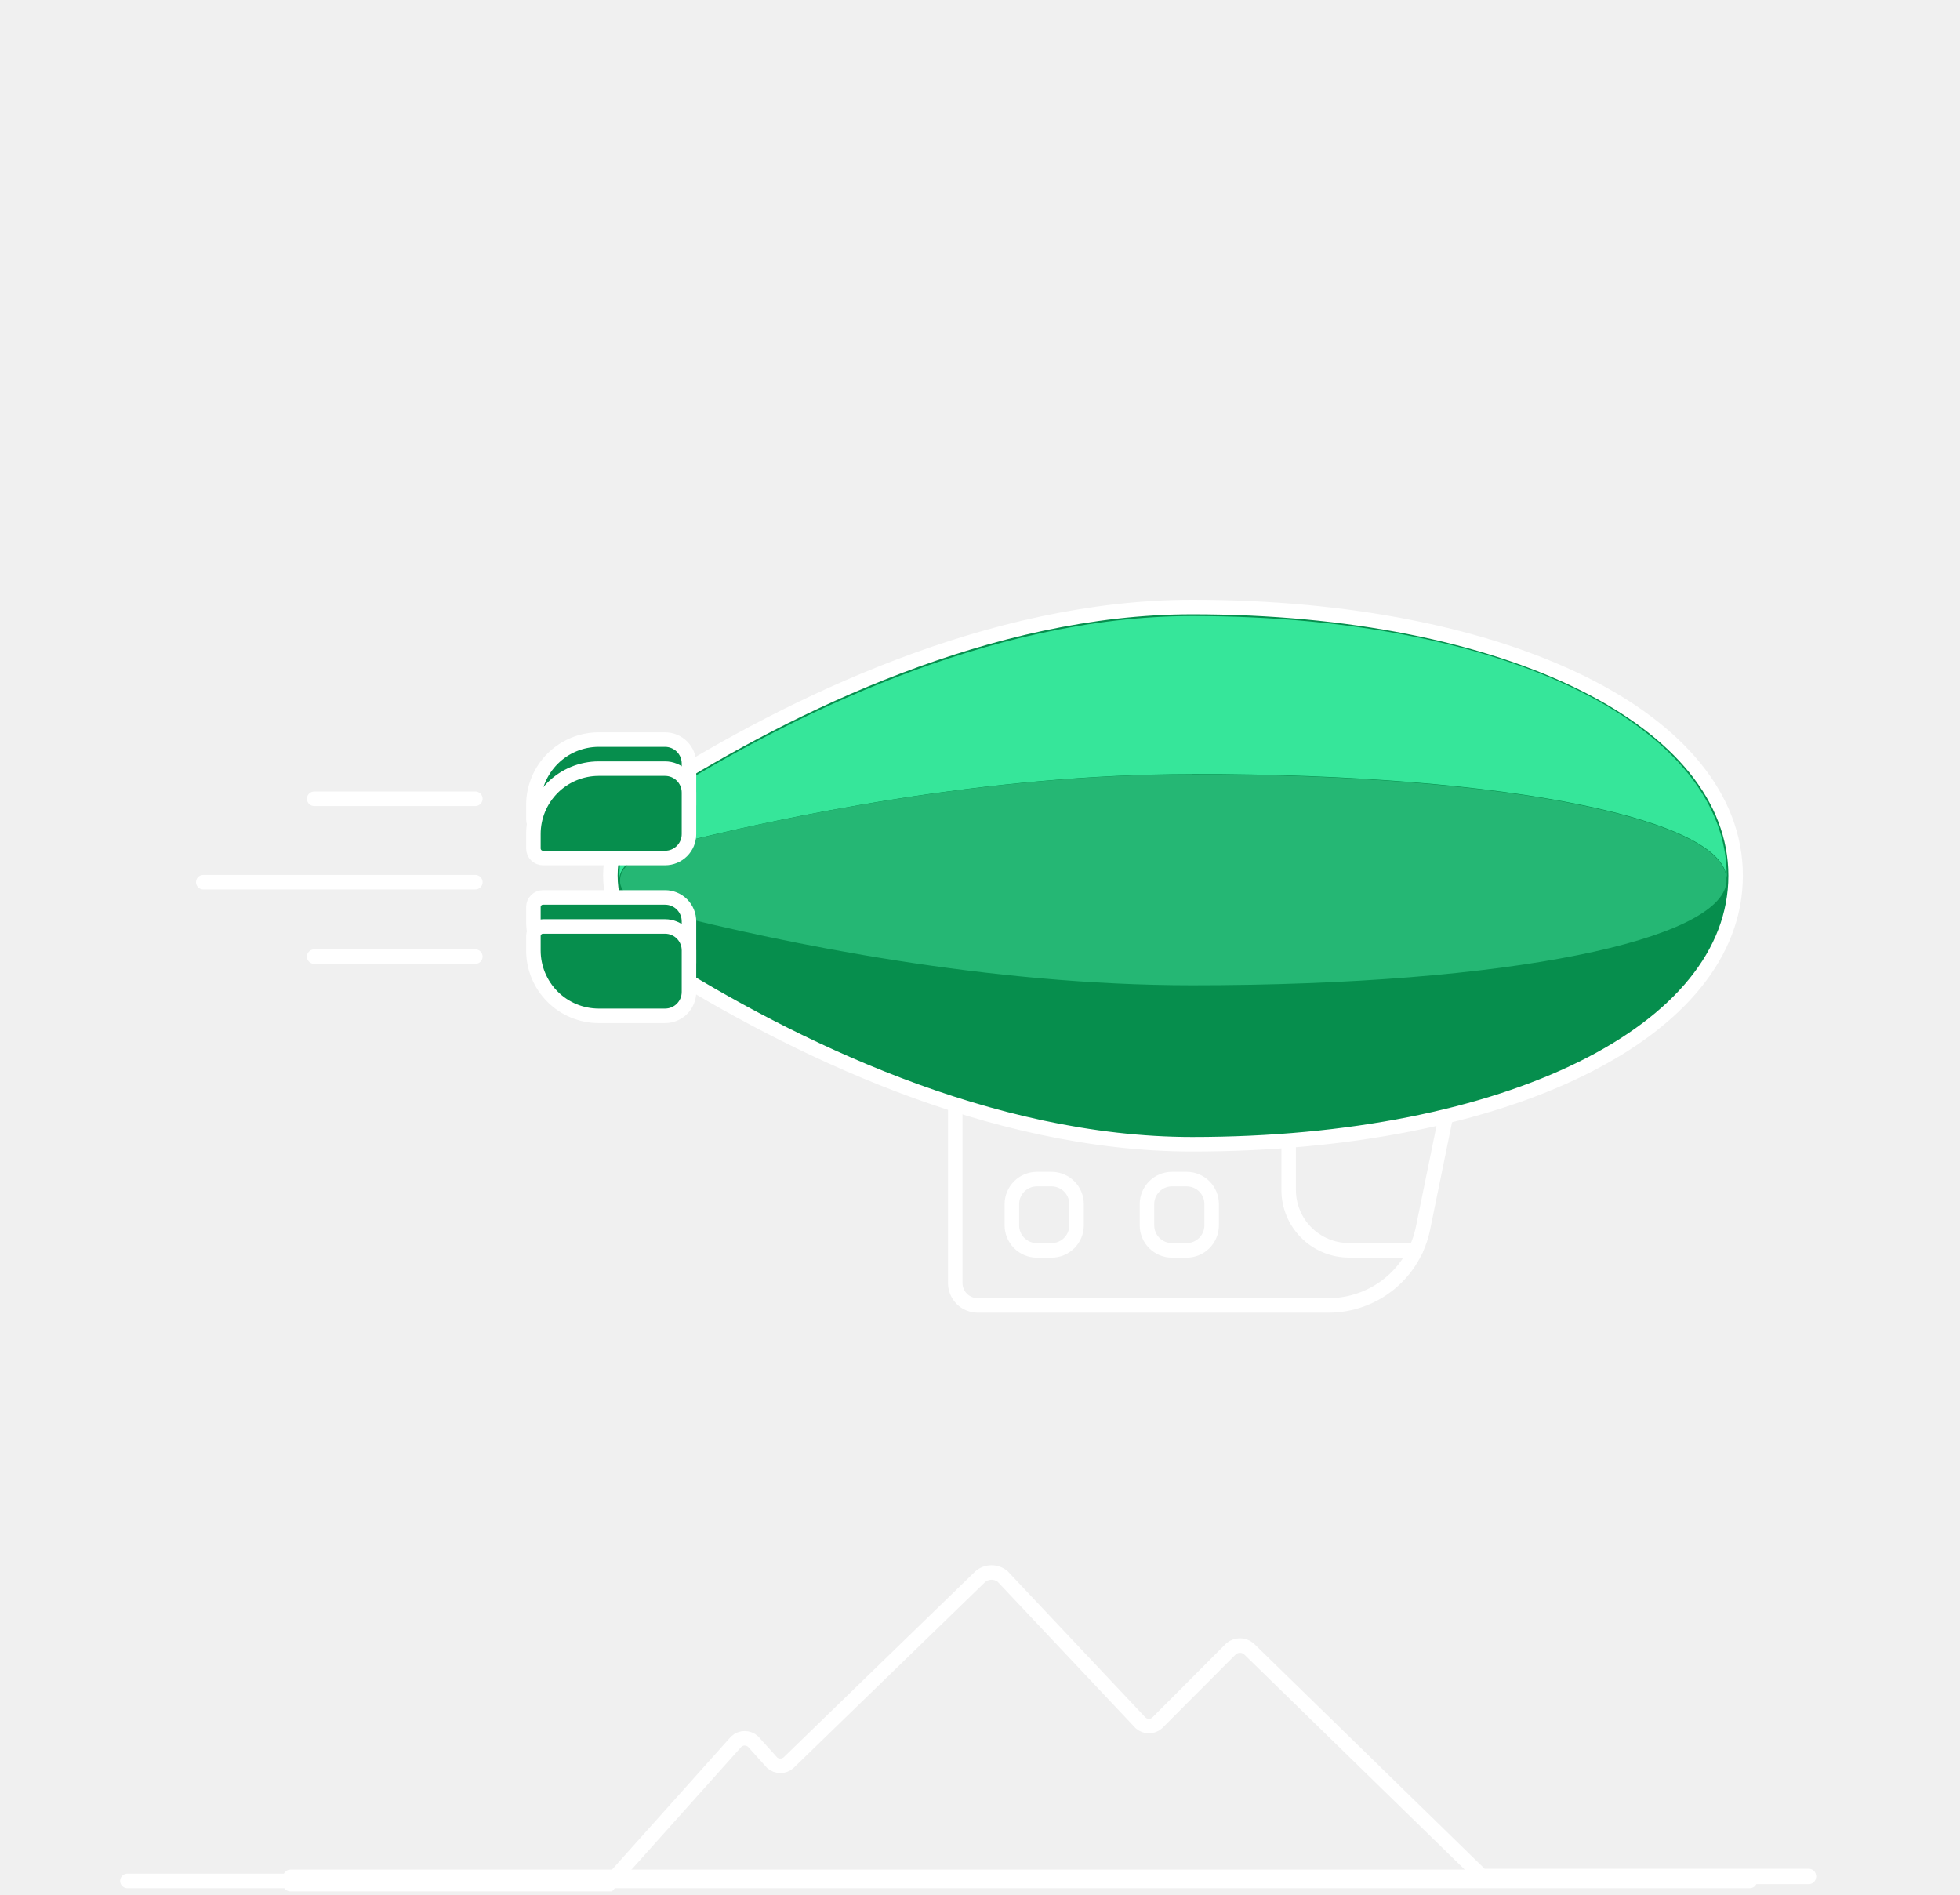
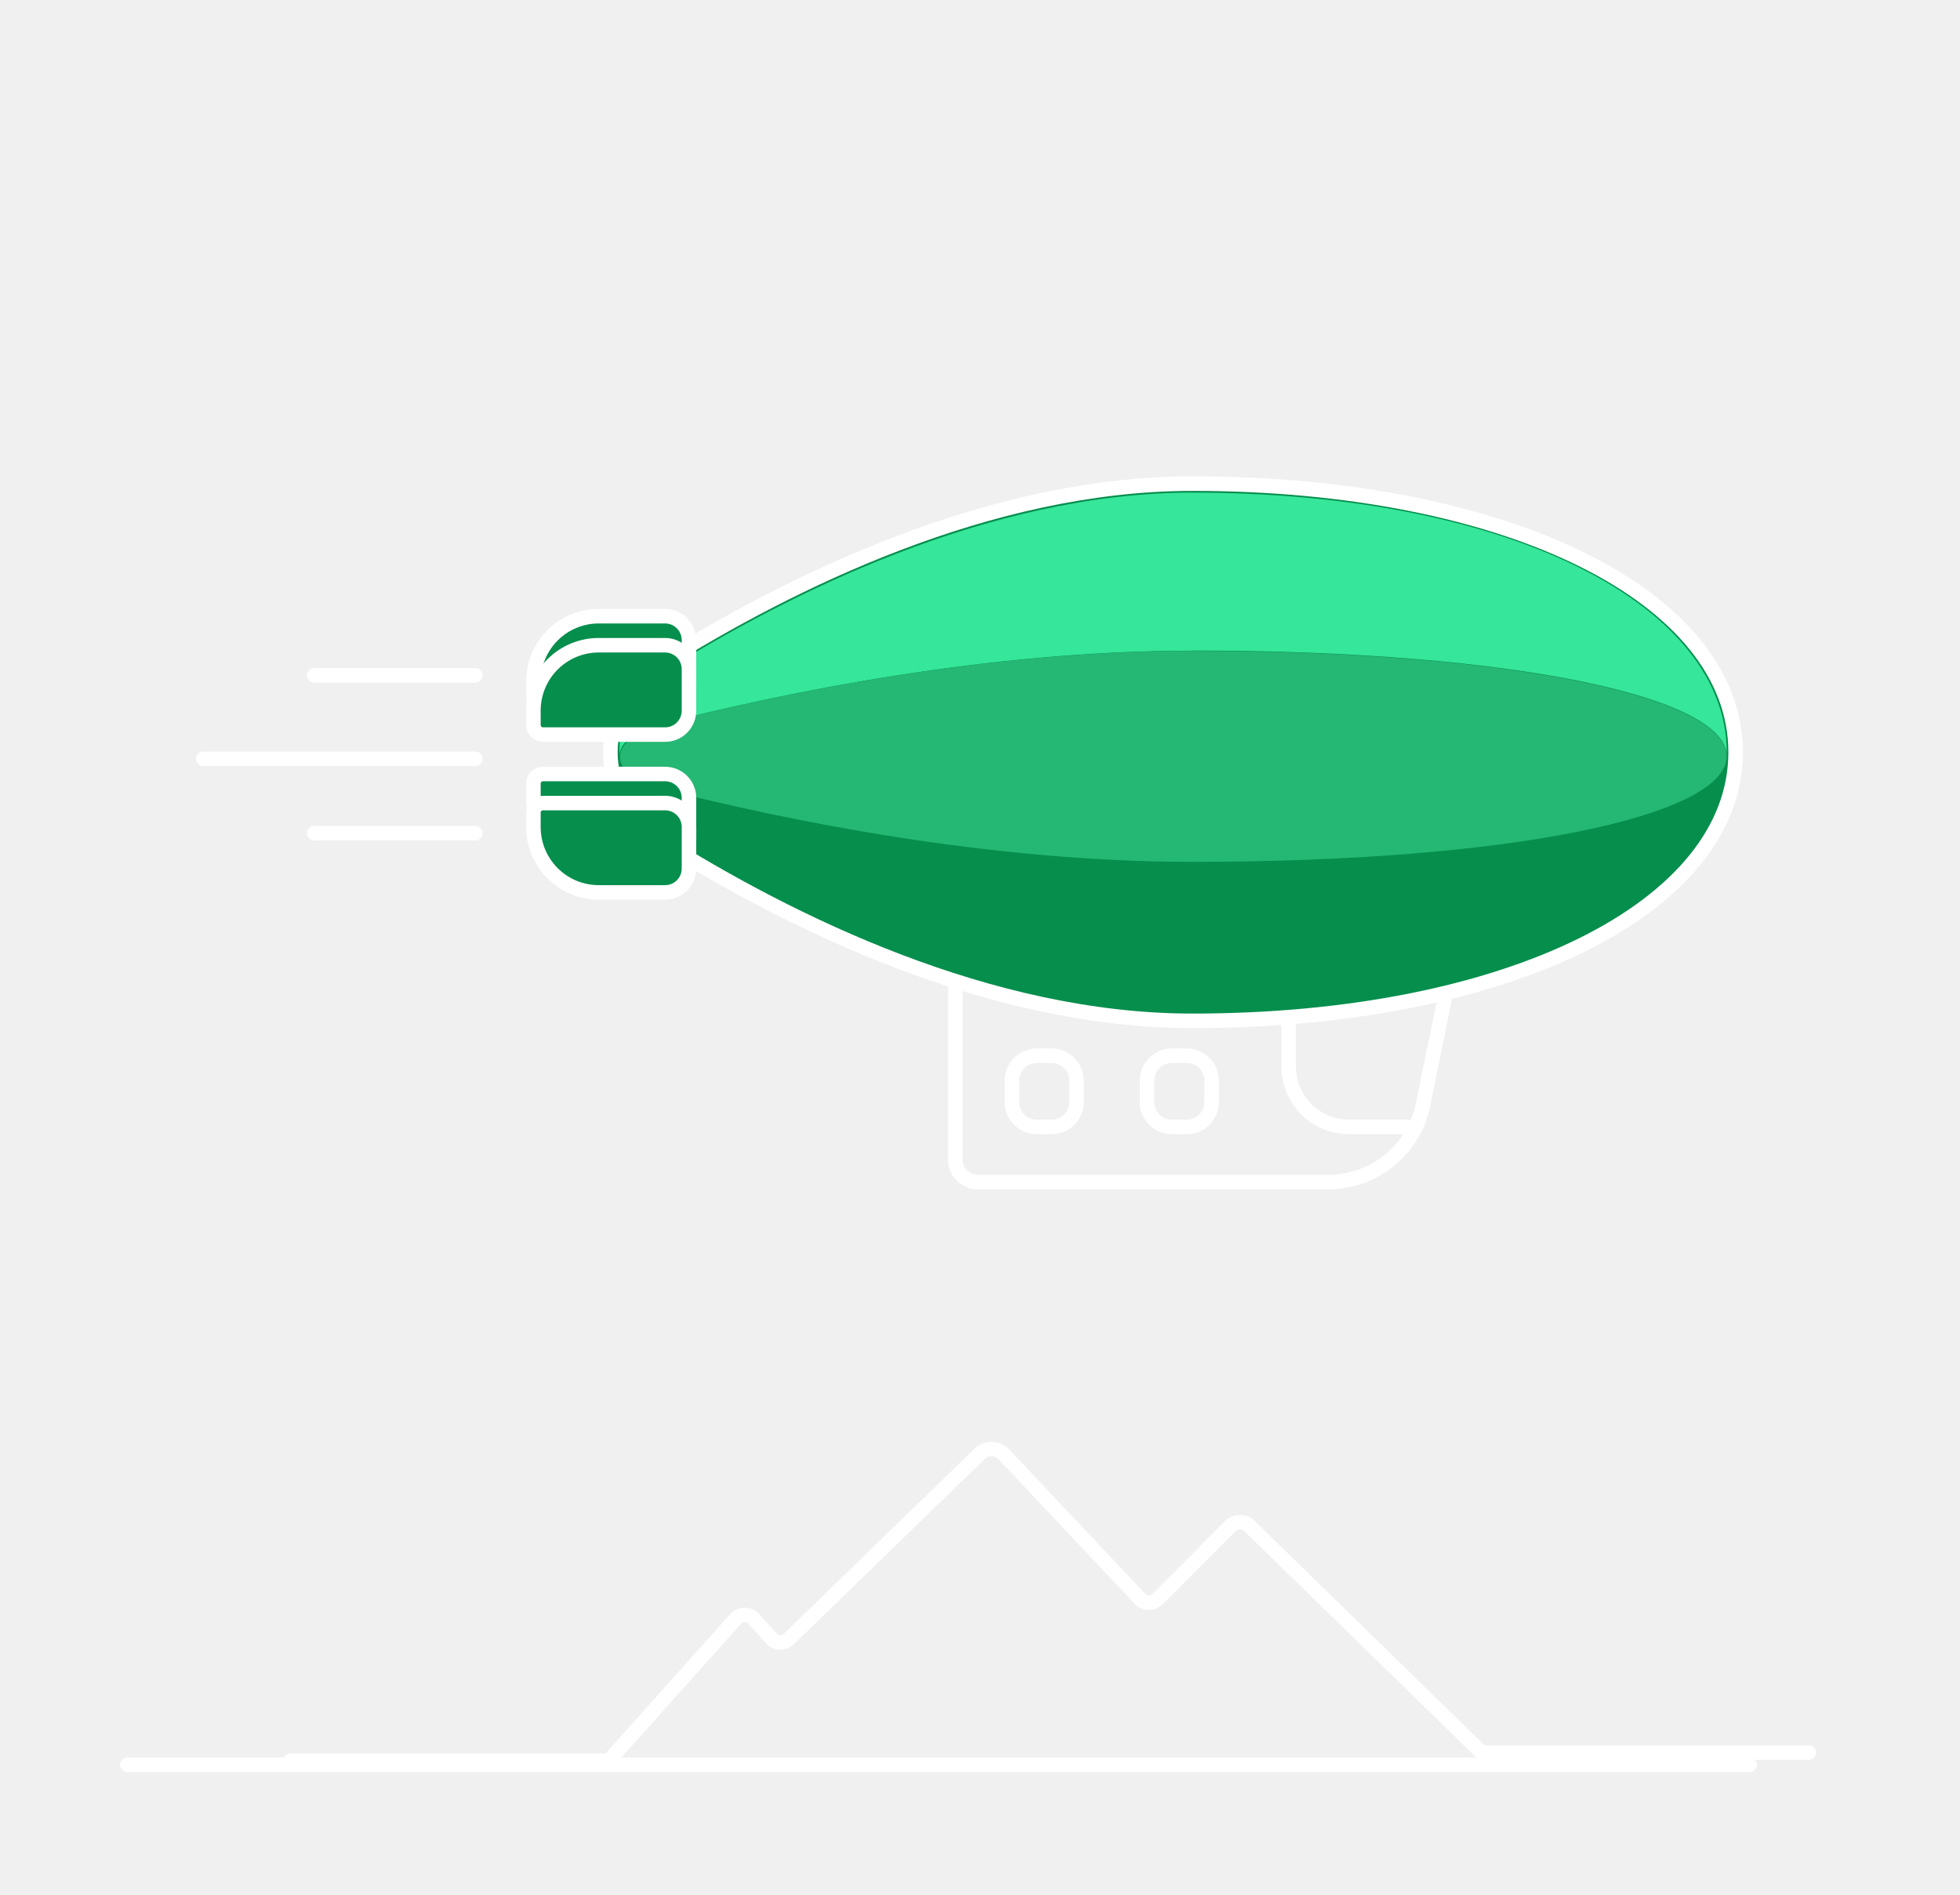
<svg xmlns="http://www.w3.org/2000/svg" viewBox="0 0 270 261" fill="none">
-   <g transform="translate(0,35)">
+   <g transform="translate(0,20)">
    <g id="sky" transform="translate(-300, 0)">
      <path d="M36.66 222.89C36.083 222.839 35.55 222.563 35.175 222.121C34.801 221.679 34.616 221.107 34.66 220.53L48.32 27.36C49.42 11.87 43.52 5.44 39.57 2.89C39.346 2.739 39.173 2.525 39.073 2.274C38.972 2.024 38.949 1.749 39.006 1.486C39.063 1.222 39.198 0.981 39.393 0.795C39.588 0.609 39.834 0.485 40.1 0.44C48.52 -0.9 67.7 -0.9 65.52 29.29L51.95 221.77C51.899 222.345 51.624 222.877 51.184 223.251C50.745 223.625 50.176 223.812 49.6 223.77L36.66 222.89Z" fill="white" />
      <path d="M70.02 223.27C69.731 223.266 69.446 223.205 69.18 223.091C68.915 222.977 68.675 222.812 68.473 222.604C68.272 222.397 68.113 222.153 68.006 221.884C67.899 221.616 67.846 221.329 67.85 221.04L70.09 27.41C70.28 11.88 64.02 5.8 59.93 3.5C59.7 3.361 59.517 3.157 59.404 2.914C59.291 2.671 59.253 2.399 59.294 2.134C59.336 1.869 59.456 1.622 59.639 1.426C59.822 1.229 60.059 1.091 60.32 1.03C68.68 -0.87 87.81 -1.97 87.47 28.31L85.22 221.24C85.217 221.529 85.158 221.814 85.045 222.08C84.932 222.346 84.768 222.587 84.561 222.79C84.355 222.992 84.111 223.152 83.843 223.26C83.576 223.368 83.289 223.423 83 223.42L70.02 223.27Z" fill="white" />
      <animateTransform attributeName="transform" type="translate" values="-300, 0; 0, 0" keySplines="1,.21,.63,.99" calcMode="spline" dur="0.3s" repeatCount="1" begin="windowScale.end" fill="freeze" />
    </g>
-     <path style="opacity: 0" transform="translate(30;70) scale(0.5, 0.5)" d="M220.52 120.53H203.39C198.74 120.509 194.286 118.648 191.004 115.354C187.721 112.06 185.875 107.601 185.87 102.95V65.1C185.875 60.45 187.721 55.99 191.004 52.696C194.286 49.402 198.74 47.541 203.39 47.52H220.52C225.169 47.544 229.619 49.406 232.9 52.7C236.181 55.993 238.025 60.451 238.03 65.1V102.93C238.027 107.581 236.185 112.043 232.904 115.34C229.623 118.638 225.171 120.504 220.52 120.53Z" stroke="white" stroke-width="2">
-       <animateTransform id="window_translate" attributeName="transform" type="translate" values="30, 70; 0, 0" dur="0.6s" begin="2.5s" />
-       <animateTransform id="windowScale" attributeName="transform" type="scale" values=".5 .5; 1 1" dur="0.6s" begin="window_translate.begin" additive="sum" />
+     <path style="opacity: 0" transform="translate(30,70) scale(0.5, 0.5)" d="M220.52 120.53H203.39C198.74 120.509 194.286 118.648 191.004 115.354C187.721 112.06 185.875 107.601 185.87 102.95V65.1C185.875 60.45 187.721 55.99 191.004 52.696C194.286 49.402 198.74 47.541 203.39 47.52H220.52C225.169 47.544 229.619 49.406 232.9 52.7C236.181 55.993 238.025 60.451 238.03 65.1V102.93C238.027 107.581 236.185 112.043 232.904 115.34C229.623 118.638 225.171 120.504 220.52 120.53Z" stroke="white" stroke-width="2">
+       <animateTransform id="window_translate" attributeName="transform" type="translate" values="30, 70; 0, 0" dur="0.6s" begin="2.5s" fill="freeze" />
+       <animateTransform id="windowScale" attributeName="transform" type="scale" values=".5 .5; 1 1" dur="0.6s" begin="window_translate.begin" additive="sum" fill="freeze" />
      <animate attributeName="opacity" attributeType="CSS" values="0; 1" begin="window_translate.begin" dur="0.5s" fill="freeze" id="showWindow" />
    </path>
    <g transform="translate(-300, 0)">
      <path d="M203.02 154.92H142.28V140.73H197.37C199.999 140.735 202.519 141.784 204.375 143.646C206.231 145.508 207.273 148.031 207.27 150.66C207.267 151.786 206.819 152.866 206.022 153.662C205.226 154.459 204.146 154.907 203.02 154.91" fill="#A67EE5" />
      <path d="M203.02 154.92H142.28V140.73H197.37C199.999 140.735 202.519 141.784 204.375 143.646C206.231 145.508 207.273 148.031 207.27 150.66C207.27 151.788 206.823 152.87 206.026 153.669C205.229 154.467 204.148 154.917 203.02 154.92Z" stroke="white" stroke-width="2" stroke-miterlimit="10" />
      <path d="M130.99 223.41H117.02L110.71 181.82H124.68L130.99 223.41Z" fill="#A67EE5" />
      <path d="M130.99 223.41H117.02L110.71 181.82H124.68L130.99 223.41Z" stroke="white" stroke-width="2" stroke-miterlimit="10" />
      <path d="M180.54 223.41H166.58L160.28 181.82H174.24L180.54 223.41Z" fill="#A67EE5" />
      <path d="M180.54 223.41H166.58L160.28 181.82H174.24L180.54 223.41Z" stroke="white" stroke-width="2" stroke-miterlimit="10" />
      <path d="M226.85 167.55H170.96C169.619 167.55 168.323 167.068 167.308 166.193C166.293 165.317 165.627 164.106 165.43 162.78L154.57 90.54C157.455 88.151 159.509 84.908 160.435 81.278C161.361 77.648 161.112 73.817 159.724 70.338C158.336 66.858 155.88 63.908 152.71 61.912C149.539 59.916 145.818 58.977 142.08 59.23H87L86.68 162.1L102.45 185.45L149.64 193.84C150.992 194.335 152.42 194.589 153.86 194.59H226.86C230.448 194.59 233.89 193.165 236.427 190.627C238.965 188.09 240.39 184.648 240.39 181.06C240.39 177.472 238.965 174.03 236.427 171.493C233.89 168.955 230.448 167.53 226.86 167.53" fill="#A67EE5" />
      <path d="M226.85 167.55H170.96C169.619 167.55 168.323 167.068 167.308 166.193C166.293 165.317 165.627 164.106 165.43 162.78L154.57 90.54C157.455 88.151 159.509 84.908 160.435 81.278C161.361 77.648 161.112 73.817 159.724 70.338C158.336 66.858 155.88 63.908 152.71 61.912C149.539 59.916 145.818 58.977 142.08 59.23H87L86.68 162.1L102.45 185.45L149.64 193.84C150.992 194.335 152.42 194.589 153.86 194.59H226.86C230.356 194.454 233.663 192.97 236.088 190.448C238.512 187.926 239.866 184.564 239.865 181.065C239.864 177.567 238.507 174.205 236.081 171.685C233.654 169.165 230.346 167.683 226.85 167.55V167.55Z" stroke="white" stroke-width="2" stroke-miterlimit="10" />
      <path d="M107.94 162.79L97.08 90.55C99.379 88.647 101.161 86.195 102.258 83.419C103.356 80.644 103.735 77.636 103.359 74.676C102.983 71.715 101.866 68.897 100.109 66.484C98.353 64.071 96.016 62.141 93.314 60.873C90.612 59.605 87.634 59.041 84.656 59.232C81.677 59.423 78.796 60.364 76.278 61.966C73.761 63.569 71.689 65.782 70.256 68.4C68.823 71.018 68.074 73.956 68.08 76.94C68.082 78.719 68.349 80.489 68.87 82.19L84.17 184.1C84.606 187.028 86.078 189.702 88.319 191.636C90.559 193.57 93.42 194.636 96.38 194.64H169.38C172.903 194.544 176.25 193.077 178.709 190.551C181.167 188.025 182.542 184.64 182.542 181.115C182.542 177.59 181.167 174.205 178.709 171.679C176.25 169.153 172.903 167.686 169.38 167.59H113.47C112.13 167.584 110.836 167.098 109.822 166.222C108.808 165.345 108.14 164.135 107.94 162.81" fill="#A67EE5" />
      <path d="M107.94 162.79L97.08 90.55C99.379 88.647 101.161 86.195 102.258 83.419C103.356 80.644 103.735 77.636 103.359 74.676C102.983 71.715 101.866 68.897 100.109 66.484C98.353 64.071 96.016 62.141 93.314 60.873C90.612 59.605 87.634 59.041 84.656 59.232C81.677 59.423 78.796 60.364 76.278 61.966C73.761 63.569 71.689 65.782 70.256 68.4C68.823 71.018 68.074 73.956 68.08 76.94C68.082 78.719 68.349 80.489 68.87 82.19L84.17 184.1C84.606 187.028 86.078 189.702 88.319 191.636C90.559 193.57 93.42 194.636 96.38 194.64H169.38C172.903 194.544 176.25 193.077 178.709 190.551C181.167 188.025 182.542 184.64 182.542 181.115C182.542 177.59 181.167 174.205 178.709 171.679C176.25 169.153 172.903 167.686 169.38 167.59H113.47C112.127 167.583 110.83 167.095 109.816 166.214C108.801 165.334 108.136 164.119 107.94 162.79Z" stroke="white" stroke-width="2" stroke-miterlimit="10" />
      <path d="M151.78 154.92H79.78L77.65 140.73H146.12C148.749 140.735 151.269 141.784 153.125 143.646C154.981 145.508 156.023 148.031 156.02 150.66C156.017 151.786 155.569 152.866 154.772 153.662C153.976 154.459 152.896 154.907 151.77 154.91" fill="#A67EE5" />
      <path d="M151.78 154.92H79.78L77.65 140.73H146.12C148.749 140.735 151.269 141.784 153.125 143.646C154.981 145.508 156.023 148.031 156.02 150.66C156.02 151.786 155.574 152.867 154.779 153.665C153.985 154.464 152.906 154.915 151.78 154.92Z" stroke="white" stroke-width="2" stroke-miterlimit="10" />
      <path d="M97.08 90.54H154.57" stroke="white" stroke-width="2" stroke-miterlimit="10" stroke-linecap="round" />
      <g style="transform-origin: 100% 100%">
        <path d="M24.7 89.1C30.946 97.416 36.18 106.446 40.29 116C33.126 108.564 26.42 100.699 20.21 92.45C14.008 84.172 8.308 75.53 3.14 66.57C11.193 73.2 18.431 80.763 24.7 89.1Z" fill="#36E69A" />
        <path d="M26.46 109.49C34.858 115.376 42.514 122.256 49.26 129.98C40.328 125.287 31.698 120.04 23.42 114.27C15.225 108.539 7.402 102.294 0 95.57C9.367 99.087 18.256 103.763 26.46 109.49Z" fill="#36E69A" />
        <path d="M39.18 100.58C41.947 110.57 45.313 120.384 49.26 129.97C49.02 119.65 47.508 109.4 44.76 99.45C41.907 89.198 37.859 79.317 32.7 70.01C34.243 80.32 36.403 90.529 39.17 100.58" fill="#36E69A" />
        <path d="M52.84 108.62C52.897 118.876 53.585 129.119 54.9 139.29C57.418 129.472 58.681 119.375 58.66 109.24C58.595 98.664 57.252 88.134 54.66 77.88C53.374 88.076 52.749 98.344 52.79 108.62" fill="#25B774" />
        <path d="M28.6 124.66C37.934 128.436 46.765 133.353 54.89 139.3C45.312 136.853 35.905 133.779 26.73 130.1C17.677 126.439 8.869 122.2 0.36 117.41C10.051 118.616 19.546 121.066 28.61 124.7" fill="#25B774" />
        <path d="M33.58 138.93C43.201 141.477 52.461 145.23 61.14 150.1C51.428 148.903 41.812 147.032 32.36 144.5C23.026 141.993 13.866 138.877 4.94 135.17C14.61 135.193 24.237 136.447 33.59 138.9" fill="#25B774" />
        <path d="M64.23 119.89C62.553 129.897 61.517 140.001 61.13 150.14C65.276 141.042 68.24 131.451 69.95 121.6C71.7 111.301 72.177 100.826 71.37 90.41C68.292 100.055 65.903 109.907 64.22 119.89" fill="#25B774" />
        <path d="M44.38 157.1C53.887 160.057 62.982 164.203 71.45 169.44C61.795 167.837 52.262 165.568 42.92 162.65C33.701 159.761 24.682 156.27 15.92 152.2C25.576 152.621 35.139 154.267 44.38 157.1Z" fill="#068E4D" />
        <path d="M75.79 139.39C73.699 149.32 72.25 159.374 71.45 169.49C75.974 160.57 79.335 151.106 81.45 141.33C83.625 131.114 84.535 120.669 84.16 110.23C80.688 119.74 77.895 129.485 75.8 139.39" fill="#068E4D" />
        <path d="M54.42 175.79C63.799 179.144 72.716 183.67 80.96 189.26C71.378 187.244 61.946 184.571 52.73 181.26C43.637 177.986 34.768 174.121 26.18 169.69C35.813 170.509 45.303 172.552 54.42 175.77" fill="#068E4D" />
        <path d="M86.52 159.36C84.019 169.196 82.155 179.184 80.94 189.26C85.822 180.529 89.569 171.21 92.09 161.53C94.693 151.4 96.036 140.988 96.09 130.53C92.222 139.901 89.024 149.536 86.52 159.36Z" fill="#068E4D" />
        <path d="M38.14 112.77C61.355 147.189 80.44 184.22 95 223.1" stroke="#36E69A" stroke-width="2" stroke-linecap="round" stroke-linejoin="round" />
        <animateTransform attributeName="transform" type="skewX" values="0; 8; -6; 5; -4; 3; -2; 1; -1; 0" keySplines="0 0 0.8 1;                 0 0 0.8 1;                 0 0 0.59 1;                 0 0 0.8 1;                 0 0 0.59 1;                 0 0 0.8 1;                 0 0 0.59 1;                 0 0 0.8 1;                 0 0 0.59 1" calcMode="spline" begin="show.end - 0.8s" dur="3s" />
      </g>
      <animateTransform id="show" attributeName="transform" type="translate" values="-300, 0; 0, 0" keySplines="1,.21,.63,.99" calcMode="spline" dur="0.3s" begin="windowScale.end - 0.1s" fill="freeze" />
    </g>
-     <path d="M17.55 224.1H241.04" stroke="white" stroke-width="2" stroke-miterlimit="10" stroke-linecap="round" />
    <defs>
      <clipPath id="window" transform="translate(0 0)" clipPathUnits="userSpaceOnUse">
        <path d="M220.52 120.53H203.39C198.74 120.509 194.286 118.648 191.004 115.354C187.721 112.06 185.875 107.601 185.87 102.95V65.1C185.875 60.45 187.721 55.99 191.004 52.696C194.286 49.402 198.74 47.541 203.39 47.52H220.52C225.169 47.544 229.619 49.406 232.9 52.7C236.181 55.993 238.025 60.451 238.03 65.1V102.93C238.027 107.581 236.185 112.043 232.904 115.34C229.623 118.638 225.171 120.504 220.52 120.53Z" />
      </clipPath>
    </defs>
    <g clip-path="url(#window)">
      <g id="clouds" transform="translate(300 0)">
        <path d="M28.18 108.34H91.09" stroke="white" stroke-width="2" stroke-miterlimit="10" stroke-linecap="round" />
        <path d="M1 98.08H36.29C36.29 94.791 37.596 91.637 39.922 89.312C42.247 86.986 45.401 85.68 48.69 85.68C51.979 85.68 55.133 86.986 57.458 89.312C59.784 91.637 61.09 94.791 61.09 98.08H79.02" stroke="white" stroke-width="2" stroke-miterlimit="10" stroke-linecap="round" />
        <path d="M218.19 93.72H257.97" stroke="white" stroke-width="2" stroke-miterlimit="10" stroke-linecap="round" />
        <path d="M237.98 83.45H210.62C210.62 80.161 209.314 77.007 206.988 74.682C204.663 72.356 201.509 71.05 198.22 71.05C194.931 71.05 191.777 72.356 189.452 74.682C187.126 77.007 185.82 80.161 185.82 83.45H167.88" stroke="white" stroke-width="2" stroke-miterlimit="10" stroke-linecap="round" />
      </g>
      <animateTransform href="#clouds" attributeName="transform" type="translate" to="-100,0" dur="2.2s" repeatCount="indefinite" begin="show.end + 0.3s" />
    </g>
  </g>
-   <g id="dirigable" transform="translate(0,0)">
+   <g id="dirigable" transform="translate(0,-17)">
    <g id="window">
      <path d="M134.67 179.82H183.03C186.093 179.818 189.061 178.756 191.431 176.815C193.8 174.874 195.425 172.173 196.03 169.17L199.77 150.85H131.59V176.74C131.593 177.556 131.918 178.338 132.495 178.915C133.072 179.492 133.854 179.817 134.67 179.82V179.82Z" stroke="white" stroke-width="2" stroke-linecap="round" stroke-linejoin="round" />
      <path d="M195.02 172.23H185.8C183.601 172.222 181.495 171.343 179.943 169.785C178.391 168.228 177.52 166.119 177.52 163.92V150.85" stroke="white" stroke-width="2" stroke-miterlimit="10" stroke-linecap="round" />
      <path id="window-2" d="M163.48 162.42H161.43C160.518 162.425 159.646 162.791 159.003 163.438C158.361 164.084 158 164.958 158 165.87V168.79C158 169.702 158.361 170.576 159.003 171.222C159.646 171.869 160.518 172.235 161.43 172.24H163.48C164.392 172.235 165.264 171.869 165.907 171.222C166.549 170.576 166.91 169.702 166.91 168.79V165.87C166.911 165.418 166.824 164.971 166.652 164.553C166.48 164.135 166.228 163.755 165.91 163.435C165.591 163.114 165.213 162.86 164.796 162.686C164.379 162.512 163.932 162.421 163.48 162.42V162.42Z" stroke="white" stroke-width="2" stroke-linecap="round" stroke-linejoin="round">
        <animate attributeName="d" values="M163.48 162.42H161.43C160.518 162.425 159.646 162.791 159.003 163.438C158.361 164.084 158 164.958 158 165.87V168.79C158 169.702 158.361 170.576 159.003 171.222C159.646 171.869 160.518 172.235 161.43 172.24H163.48C164.392 172.235 165.264 171.869 165.907 171.222C166.549 170.576 166.91 169.702 166.91 168.79V165.87C166.911 165.418 166.824 164.971 166.652 164.553C166.48 164.135 166.228 163.755 165.91 163.435C165.591 163.114 165.213 162.86 164.796 162.686C164.379 162.512 163.932 162.421 163.48 162.42V162.42Z;           M181.982 104H170.018C164.698 104.039 159.607 106.759 155.856 111.564C152.105 116.369 150 122.87 150 129.647V151.353C150 158.13 152.105 164.631 155.856 169.436C159.607 174.241 164.698 176.961 170.018 177H181.982C187.302 176.961 192.393 174.241 196.144 169.436C199.895 164.631 202 158.13 202 151.353V129.647C202.008 126.288 201.496 122.961 200.494 119.855C199.492 116.748 198.02 113.924 196.161 111.542C194.302 109.161 192.093 107.269 189.66 105.975C187.228 104.681 184.618 104.01 181.982 104V104Z" dur="0.5s" begin="4s" fill="freeze" />
        <animateTransform id="window2" attributeName="transform" type="translate" values="0,0; 35, -20" dur="0.5s" additive="sum" begin="2.5s" fill="freeze" />
      </path>
      <path d="M144.87 162.42H142.82C141.908 162.425 141.036 162.791 140.393 163.438C139.751 164.084 139.39 164.958 139.39 165.87V168.79C139.39 169.702 139.751 170.576 140.393 171.222C141.036 171.869 141.908 172.235 142.82 172.24H144.87C145.782 172.235 146.654 171.869 147.297 171.222C147.939 170.576 148.3 169.702 148.3 168.79V165.87C148.3 164.958 147.939 164.084 147.297 163.438C146.654 162.791 145.782 162.425 144.87 162.42V162.42Z" stroke="white" stroke-width="2" stroke-linecap="round" stroke-linejoin="round" />
      <animateTransform attributeName="transform" type="scale" values=".98,.98; 1,1; .98,.98" keySplines=".5,.38,.39,.93;               .5,.38,.39,.93" calcMode="spline" dur="2s" repeatCount="5" />
      <animateTransform attributeName="transform" type="skewX" values="0; -1; 0" additive="sum" dur="2s" repeatCount="5" />
    </g>
    <path d="M164.23 157.62C207.61 157.62 239.09 142.07 239.09 120.62C239.09 99.17 207.61 83.62 164.23 83.62C136.29 83.62 108.87 97.15 90.77 108.49C88.723 109.778 87.035 111.563 85.866 113.68C84.697 115.797 84.083 118.176 84.083 120.595C84.083 123.014 84.697 125.393 85.866 127.51C87.035 129.627 88.723 131.412 90.77 132.7C108.86 144.03 136.29 157.57 164.23 157.57" fill="#068E4D" />
    <path d="M164.23 157.62C207.61 157.62 239.09 142.07 239.09 120.62C239.09 99.17 207.61 83.62 164.23 83.62C136.29 83.62 108.87 97.15 90.77 108.49C88.723 109.778 87.035 111.563 85.866 113.68C84.697 115.797 84.083 118.176 84.083 120.595C84.083 123.014 84.697 125.393 85.866 127.51C87.035 129.627 88.723 131.412 90.77 132.7C108.86 144.08 136.29 157.62 164.23 157.62Z" stroke="white" stroke-width="2" />
    <path d="M164.23 106.63C136 106.63 108.16 112.39 91.42 116.63C87.47 117.63 85.42 119.29 85.34 120.97C85.258 118.699 85.776 116.448 86.842 114.441C87.908 112.434 89.483 110.744 91.41 109.54C108.15 99.04 135.99 84.86 164.22 84.86C209.03 84.86 237.86 100.86 237.86 120.61C237.86 120.73 237.86 120.85 237.86 120.98C237.49 113.03 208.76 106.61 164.23 106.61" fill="#36E69A" />
    <path d="M91.41 125.66C108.15 129.93 135.99 135.66 164.22 135.66C208.36 135.66 236.97 129.34 237.82 121.48C236.96 140.82 208.37 156.34 164.22 156.34C135.99 156.34 108.15 142.15 91.41 131.66C89.67 130.565 88.218 129.07 87.174 127.299C86.13 125.528 85.525 123.533 85.41 121.48C85.67 123.09 87.67 124.66 91.41 125.62" fill="#068E4D" />
    <path d="M91.41 116.66C108.15 112.39 135.99 106.66 164.22 106.66C208.75 106.66 237.48 113.09 237.83 121.04C237.83 121.21 237.83 121.38 237.83 121.55C236.98 129.41 208.38 135.72 164.23 135.72C136 135.72 108.16 129.96 91.42 125.72C87.63 124.72 85.63 123.19 85.42 121.59V121.08C85.55 119.39 87.57 117.72 91.52 116.71" fill="#25B774">
      <animate attributeName="d" values="M91.41 116.66C108.15 112.39 135.99 106.66 164.22 106.66C208.75 106.66 237.48 113.09 237.83 121.04C237.83 121.21 237.83 121.38 237.83 121.55C236.98 129.41 208.38 135.72 164.23 135.72C136 135.72 108.16 129.96 91.42 125.72C87.63 124.72 85.63 123.19 85.42 121.59V121.08C85.55 119.39 87.57 117.72 91.52 116.71;          M91.41 116.66C108.15 112.39 135.27 102 163.5 102C208.03 102 237.48 113.09 237.83 121.04C237.83 121.21 237.83 121.38 237.83 121.55C236.98 129.41 207.65 131.5 163.5 131.5C135.27 131.5 108.16 129.96 91.42 125.72C87.63 124.72 85.63 123.19 85.42 121.59V121.08C85.55 119.39 87.57 117.72 91.52 116.71;          M91.41 116.66C108.15 112.39 135.99 106.66 164.22 106.66C208.75 106.66 237.48 113.09 237.83 121.04C237.83 121.21 237.83 121.38 237.83 121.55C236.98 129.41 208.38 135.72 164.23 135.72C136 135.72 108.16 129.96 91.42 125.72C87.63 124.72 85.63 123.19 85.42 121.59V121.08C85.55 119.39 87.57 117.72 91.52 116.71" keySplines=".5,.38,.39,.93;               .5,.38,.39,.93" calcMode="spline" dur="2s" repeatCount="5" restart="whenNotActive" />
    </path>
    <g transform="translate(0,-2)">
      <path d="M82.46 103.88H91.62C92.053 103.88 92.481 103.965 92.881 104.131C93.281 104.297 93.644 104.541 93.95 104.847C94.256 105.154 94.498 105.518 94.662 105.918C94.827 106.318 94.911 106.747 94.91 107.18V112.89C94.911 113.323 94.827 113.752 94.662 114.152C94.498 114.552 94.256 114.916 93.95 115.223C93.644 115.529 93.281 115.773 92.881 115.939C92.481 116.105 92.053 116.19 91.62 116.19H74.8C74.45 116.19 74.114 116.051 73.867 115.803C73.619 115.556 73.48 115.22 73.48 114.87V112.87C73.48 110.483 74.428 108.194 76.116 106.506C77.804 104.818 80.093 103.87 82.48 103.87" fill="#068E4D" />
      <path d="M82.46 103.88H91.62C92.053 103.88 92.481 103.965 92.881 104.131C93.281 104.297 93.644 104.541 93.95 104.847C94.256 105.154 94.498 105.518 94.662 105.918C94.827 106.318 94.911 106.747 94.91 107.18V112.89C94.911 113.323 94.827 113.752 94.662 114.152C94.498 114.552 94.256 114.916 93.95 115.223C93.644 115.529 93.281 115.773 92.881 115.939C92.481 116.105 92.053 116.19 91.62 116.19H74.8C74.45 116.19 74.114 116.051 73.867 115.803C73.619 115.556 73.48 115.22 73.48 114.87V112.87C73.483 110.488 74.429 108.205 76.112 106.52C77.796 104.834 80.078 103.885 82.46 103.88V103.88Z" stroke="white" stroke-width="2" stroke-linecap="round" stroke-linejoin="round" />
      <path d="M82.46 137.93H91.62C92.053 137.93 92.481 137.845 92.881 137.679C93.281 137.513 93.644 137.269 93.95 136.963C94.256 136.656 94.498 136.292 94.662 135.892C94.827 135.492 94.911 135.063 94.91 134.63V128.92C94.911 128.487 94.827 128.058 94.662 127.658C94.498 127.258 94.256 126.894 93.95 126.587C93.644 126.281 93.281 126.037 92.881 125.871C92.481 125.705 92.053 125.62 91.62 125.62H74.8C74.45 125.62 74.114 125.759 73.867 126.007C73.619 126.254 73.48 126.59 73.48 126.94V128.94C73.48 131.327 74.428 133.616 76.116 135.304C77.804 136.992 80.093 137.94 82.48 137.94" fill="#068E4D" />
      <path d="M82.46 137.93H91.62C92.053 137.93 92.481 137.845 92.881 137.679C93.281 137.513 93.644 137.269 93.95 136.963C94.256 136.656 94.498 136.292 94.662 135.892C94.827 135.492 94.911 135.063 94.91 134.63V128.92C94.911 128.487 94.827 128.058 94.662 127.658C94.498 127.258 94.256 126.894 93.95 126.587C93.644 126.281 93.281 126.037 92.881 125.871C92.481 125.705 92.053 125.62 91.62 125.62H74.8C74.45 125.62 74.114 125.759 73.867 126.007C73.619 126.254 73.48 126.59 73.48 126.94V128.94C73.483 131.322 74.429 133.605 76.112 135.29C77.796 136.976 80.078 137.925 82.46 137.93V137.93Z" stroke="white" stroke-width="2" stroke-linecap="round" stroke-linejoin="round" />
      <animateTransform attributeName="transform" attributeType="XML" type="translate" values="0,-2; 0,2; 0,-2" keySplines=".5,.38,.39,.93;               .5,.38,.39,.93" calcMode="spline" dur="2s" repeatCount="5" />
    </g>
    <g transform="translate(0, 2)">
      <path d="M82.46 103.88H91.62C92.053 103.88 92.481 103.965 92.881 104.131C93.281 104.297 93.644 104.541 93.95 104.847C94.256 105.154 94.498 105.518 94.662 105.918C94.827 106.318 94.911 106.747 94.91 107.18V112.89C94.911 113.323 94.827 113.752 94.662 114.152C94.498 114.552 94.256 114.916 93.95 115.223C93.644 115.529 93.281 115.773 92.881 115.939C92.481 116.105 92.053 116.19 91.62 116.19H74.8C74.45 116.19 74.114 116.051 73.867 115.803C73.619 115.556 73.48 115.22 73.48 114.87V112.87C73.48 110.483 74.428 108.194 76.116 106.506C77.804 104.818 80.093 103.87 82.48 103.87" fill="#068E4D" />
      <path d="M82.46 103.88H91.62C92.053 103.88 92.481 103.965 92.881 104.131C93.281 104.297 93.644 104.541 93.95 104.847C94.256 105.154 94.498 105.518 94.662 105.918C94.827 106.318 94.911 106.747 94.91 107.18V112.89C94.911 113.323 94.827 113.752 94.662 114.152C94.498 114.552 94.256 114.916 93.95 115.223C93.644 115.529 93.281 115.773 92.881 115.939C92.481 116.105 92.053 116.19 91.62 116.19H74.8C74.45 116.19 74.114 116.051 73.867 115.803C73.619 115.556 73.48 115.22 73.48 114.87V112.87C73.483 110.488 74.429 108.205 76.112 106.52C77.796 104.834 80.078 103.885 82.46 103.88V103.88Z" stroke="white" stroke-width="2" stroke-linecap="round" stroke-linejoin="round" />
      <path d="M82.46 137.93H91.62C92.053 137.93 92.481 137.845 92.881 137.679C93.281 137.513 93.644 137.269 93.95 136.963C94.256 136.656 94.498 136.292 94.662 135.892C94.827 135.492 94.911 135.063 94.91 134.63V128.92C94.911 128.487 94.827 128.058 94.662 127.658C94.498 127.258 94.256 126.894 93.95 126.587C93.644 126.281 93.281 126.037 92.881 125.871C92.481 125.705 92.053 125.62 91.62 125.62H74.8C74.45 125.62 74.114 125.759 73.867 126.007C73.619 126.254 73.48 126.59 73.48 126.94V128.94C73.48 131.327 74.428 133.616 76.116 135.304C77.804 136.992 80.093 137.94 82.48 137.94" fill="#068E4D" />
      <path d="M82.46 137.93H91.62C92.053 137.93 92.481 137.845 92.881 137.679C93.281 137.513 93.644 137.269 93.95 136.963C94.256 136.656 94.498 136.292 94.662 135.892C94.827 135.492 94.911 135.063 94.91 134.63V128.92C94.911 128.487 94.827 128.058 94.662 127.658C94.498 127.258 94.256 126.894 93.95 126.587C93.644 126.281 93.281 126.037 92.881 125.871C92.481 125.705 92.053 125.62 91.62 125.62H74.8C74.45 125.62 74.114 125.759 73.867 126.007C73.619 126.254 73.48 126.59 73.48 126.94V128.94C73.483 131.322 74.429 133.605 76.112 135.29C77.796 136.976 80.078 137.925 82.46 137.93V137.93Z" stroke="white" stroke-width="2" stroke-linecap="round" stroke-linejoin="round" />
      <animateTransform attributeName="transform" attributeType="XML" type="translate" values="0, 2; 0,-2; 0,2" keySplines=".5,.38,.39,.93;               .5,.38,.39,.93" calcMode="spline" dur="2s" repeatCount="5" />
    </g>
    <g id="cloud-1" transform="translate(300, 0)">
      <path d="M1 28.08H36.29C36.29 24.791 37.596 21.637 39.922 19.312C42.247 16.986 45.401 15.68 48.69 15.68C51.979 15.68 55.133 16.986 57.458 19.312C59.784 21.637 61.09 24.791 61.09 28.08H79.02" stroke="white" stroke-width="2" stroke-miterlimit="10" stroke-linecap="round" />
      <path d="M28.18 38.34H91.09" stroke="white" stroke-width="2" stroke-miterlimit="10" stroke-linecap="round" />
      <animateTransform attributeName="transform" type="translate" to="-100, 0" dur="5s" />
      <animate attributeType="CSS" attributeName="opacity" to="0" dur="0.7s" begin="3s" fill="freeze" />
    </g>
    <g id="cloud-2" transform="translate(300, 0)">
      <path d="M237.98 13.45H210.62C210.62 10.161 209.314 7.007 206.988 4.682C204.663 2.356 201.509 1.05 198.22 1.05C194.931 1.05 191.777 2.356 189.452 4.682C187.126 7.007 185.82 10.161 185.82 13.45H167.88" stroke="white" stroke-width="2" stroke-miterlimit="10" stroke-linecap="round" />
      <path d="M246.24 13.45H268.43" stroke="white" stroke-width="2" stroke-miterlimit="10" stroke-linecap="round" />
      <animateTransform attributeName="transform" type="translate" to="-100, 0" dur="5s" />
      <animate attributeType="CSS" attributeName="opacity" to="0" dur="0.7s" begin="4s" fill="freeze" />
    </g>
    <path transform="translate(240,0)" d="M218.19 23.72H257.97" stroke="white" stroke-width="2" stroke-miterlimit="10" stroke-linecap="round">
      <animateTransform attributeName="transform" type="translate" to="-100,0" dur="5.2s" begin="0.2s" />
      <animate attributeType="CSS" attributeName="opacity" to="0" dur="0.7s" begin="4s" fill="freeze" />
    </path>
    <path d="M65.48 110.03H43.28" stroke="white" stroke-width="2" stroke-miterlimit="10" stroke-linecap="round">
      <animate attributeName="d" values="M65.48 110.03H43.28;         M65.48 110.03H50;         M65.48 110.03H43.28" dur="0.15s" repeatCount="50" />
    </path>
    <path d="M65.48 131.77H43.28" stroke="white" stroke-width="2" stroke-miterlimit="10" stroke-linecap="round">
      <animate attributeName="d" values="M65.48 131.77H43.28;         M65.48 131.77H47;         M65.48 131.77H43.28" dur="0.25s" repeatCount="50" />
    </path>
    <path d="M65.48 121.52H28" stroke="white" stroke-width="2" stroke-miterlimit="10" stroke-linecap="round">
      <animate attributeName="d" values="M65.48 121.52H28;         M65.48 121.52H35;         M65.48 121.52H28" dur="0.20s" repeatCount="50" />
    </path>
    <path d="M249.17 258.42H204.11L172.03 227.12C171.689 226.832 171.257 226.674 170.81 226.674C170.363 226.674 169.931 226.832 169.59 227.12L159.39 237.35C159.077 237.62 158.678 237.769 158.265 237.769C157.852 237.769 157.453 237.62 157.14 237.35L138.14 217.18C137.707 216.813 137.158 216.612 136.59 216.612C136.022 216.612 135.473 216.813 135.04 217.18L108.62 242.82C108.308 243.092 107.909 243.242 107.495 243.242C107.081 243.242 106.682 243.092 106.37 242.82L103.74 239.9C103.425 239.611 103.013 239.451 102.585 239.451C102.157 239.451 101.745 239.611 101.43 239.9L83.86 259.54H40.01" stroke="white" stroke-width="2" stroke-miterlimit="10" stroke-linecap="round">
      <animate attributeName="d" values="M249.17 258.42H204.11L172.03 227.12C171.689 226.832 171.257 226.674 170.81 226.674C170.363 226.674 169.931 226.832 169.59 227.12L159.39 237.35C159.077 237.62 158.678 237.769 158.265 237.769C157.852 237.769 157.453 237.62 157.14 237.35L138.14 217.18C137.707 216.813 137.158 216.612 136.59 216.612C136.022 216.612 135.473 216.813 135.04 217.18L108.62 242.82C108.308 243.092 107.909 243.242 107.495 243.242C107.081 243.242 106.682 243.092 106.37 242.82L103.74 239.9C103.425 239.611 103.013 239.451 102.585 239.451C102.157 239.451 101.745 239.611 101.43 239.9L83.86 259.54H40.01;         M249.17 258.42H204.11L171.5 231.378C171.159 231.089 170.727 230.931 170.28 230.931C169.833 230.931 169.401 231.089 169.06 231.378L158.86 241.608C158.547 241.878 158.148 242.027 157.735 242.027C157.322 242.027 156.923 241.878 156.61 241.608L137.61 221.438C137.177 221.071 136.628 220.87 136.06 220.87C135.492 220.87 134.943 221.071 134.51 221.438L108.09 247.078C107.778 247.35 107.379 247.5 106.965 247.5C106.551 247.5 106.152 247.35 105.84 247.078L103.21 244.158C102.895 243.869 102.483 243.709 102.055 243.709C101.627 243.709 101.215 243.869 100.9 244.158L83.86 259.54H40.01;         M249.17 258.42H204.11L172 242.298C171.659 242.009 171.227 241.851 170.78 241.851C170.333 241.851 169.901 242.009 169.56 242.298L159.36 252.528C159.047 252.798 158.648 252.947 158.235 252.947C157.822 252.947 157.423 252.798 157.11 252.528L138.11 232.358C137.677 231.991 137.128 231.79 136.56 231.79C135.992 231.79 135.443 231.991 135.01 232.358L108.59 257.998C108.278 258.27 107.879 258.42 107.465 258.42C107.051 258.42 106.652 258.27 106.34 257.998L103.71 255.078C103.395 254.789 102.983 254.629 102.555 254.629C102.127 254.629 101.715 254.789 101.4 255.078L83.86 259.54H40.01;         M249.17 258.42H204.11L171.72 248.946C171.379 248.658 170.947 248.5 170.5 248.5C170.053 248.5 169.621 248.658 169.28 248.946L159.25 255.5C158.937 255.77 158.538 255.919 158.125 255.919C157.712 255.919 157.313 255.77 157 255.5L137.55 240.068C137.117 239.701 136.568 239.5 136 239.5C135.432 239.5 134.883 239.701 134.45 240.068L108.59 257.998C108.278 258.27 107.879 258.42 107.465 258.42C107.051 258.42 106.652 258.27 106.34 257.998L103.655 257.449C103.34 257.16 102.928 257 102.5 257C102.072 257 101.66 257.16 101.345 257.449L83.86 259.54H40.01;         M249.17 258.42H204.11L171.44 255.919C171.099 255.631 170.667 255.472 170.22 255.472C169.773 255.472 169.341 255.631 169 255.919L159.25 255.5C158.937 255.77 158.538 255.919 158.125 255.919C157.712 255.919 157.313 255.77 157 255.5L135 251C134.567 250.633 134.018 250.432 133.45 250.432C132.882 250.432 132.333 250.633 131.9 251L108.59 257.998C108.278 258.27 107.879 258.42 107.465 258.42C107.051 258.42 106.652 258.27 106.34 257.998L103.655 257.449C103.34 257.16 102.928 257 102.5 257C102.072 257 101.66 257.16 101.345 257.449L83.86 259.54H40.01;         M249.17 258.42H204.11L171.44 257.5C171.099 257.212 170.667 257.054 170.22 257.054C169.773 257.054 169.341 257.212 169 257.5L159.125 256.635C158.812 256.905 158.413 257.054 158 257.054C157.587 257.054 157.188 256.905 156.875 256.635L135.05 253.568C134.617 253.201 134.068 253 133.5 253C132.932 253 132.383 253.201 131.95 253.568L108.59 257.998C108.278 258.27 107.879 258.42 107.465 258.42C107.051 258.42 106.652 258.27 106.34 257.998L103.5 258.42C103.185 258.131 102.773 257.971 102.345 257.971C101.917 257.971 101.505 258.131 101.19 258.42L83.86 259.54H40.01;         M249.17 258.42H204.11L171.22 258.866C170.879 258.578 170.447 258.42 170 258.42C169.553 258.42 169.121 258.578 168.78 258.866L159.125 258.001C158.812 258.271 158.413 258.42 158 258.42C157.587 258.42 157.188 258.271 156.875 258.001L135 256.5C134.567 256.133 134.018 255.932 133.45 255.932C132.882 255.932 132.333 256.133 131.9 256.5L108.625 258.578C108.313 258.85 107.914 259 107.5 259C107.086 259 106.687 258.85 106.375 258.578L103.5 259C103.185 258.711 102.773 258.551 102.345 258.551C101.917 258.551 101.505 258.711 101.19 259L83.86 259.54H40.01;         M249.17 258.42H204.11L171.22 258.43C170.879 258.141 170.447 257.983 170 257.983C169.553 257.983 169.121 258.141 168.78 258.43L159.125 258.448C158.812 258.718 158.413 258.867 158 258.867C157.587 258.867 157.188 258.718 156.875 258.448L135 258.551C134.567 258.184 134.018 257.983 133.45 257.983C132.882 257.983 132.333 258.184 131.9 258.551L108.625 258.578C108.313 258.85 107.914 259 107.5 259C107.086 259 106.687 258.85 106.375 258.578H103.5C103.185 258.289 102.773 258.129 102.345 258.129C101.917 258.129 101.505 258.289 101.19 258.578L84 259L40.01 259.54;         M249.17 258.42H204.11L171.22 258.43C170.5 258.43 170.447 258.43 170 258.43C169.553 258.43 169.5 258.43 168.78 258.43L159.125 258.448C158.5 258.5 158.413 258.43 158 258.43C157.587 258.43 157.5 258.5 156.875 258.448L135 258.551C134.5 258.5 134.068 258.5 133.5 258.5C132.932 258.5 132.5 258.5 131.9 258.551L108.625 258.578C108 258.5 107.964 258.578 107.55 258.578C107.136 258.578 107 258.5 106.375 258.578H103.5C103 258.578 102.806 258.578 102.379 258.578C101.951 258.578 101.747 258.578 101.19 258.578L84 259L40.01 259.54" dur="0.7s" begin="3s" fill="freeze" />
    </path>
-     <path d="M249.17 258.54H159.38C158.52 258.54 157.82 258.54 157.13 258.54H138.13C136.63 258.54 135.9 258.54 135.03 258.54H102.73C101.64 258.54 101.07 258.54 100.42 258.54H40.01" stroke="white" stroke-width="2" stroke-miterlimit="10" stroke-linecap="round" />
    <animate attributeType="CSS" attributeName="opacity" to="0" dur="0.8s" begin="window2.end - 0.5s" fill="freeze" />
-     <defs>
-       <clipPath id="clip0">
-         <rect width="269.43" height="260.54" fill="white" />
-       </clipPath>
-     </defs>
  </g>
+   <path d="M17.55 243.1H241.04" stroke="white" stroke-width="2" stroke-miterlimit="10" stroke-linecap="round" />
</svg>
